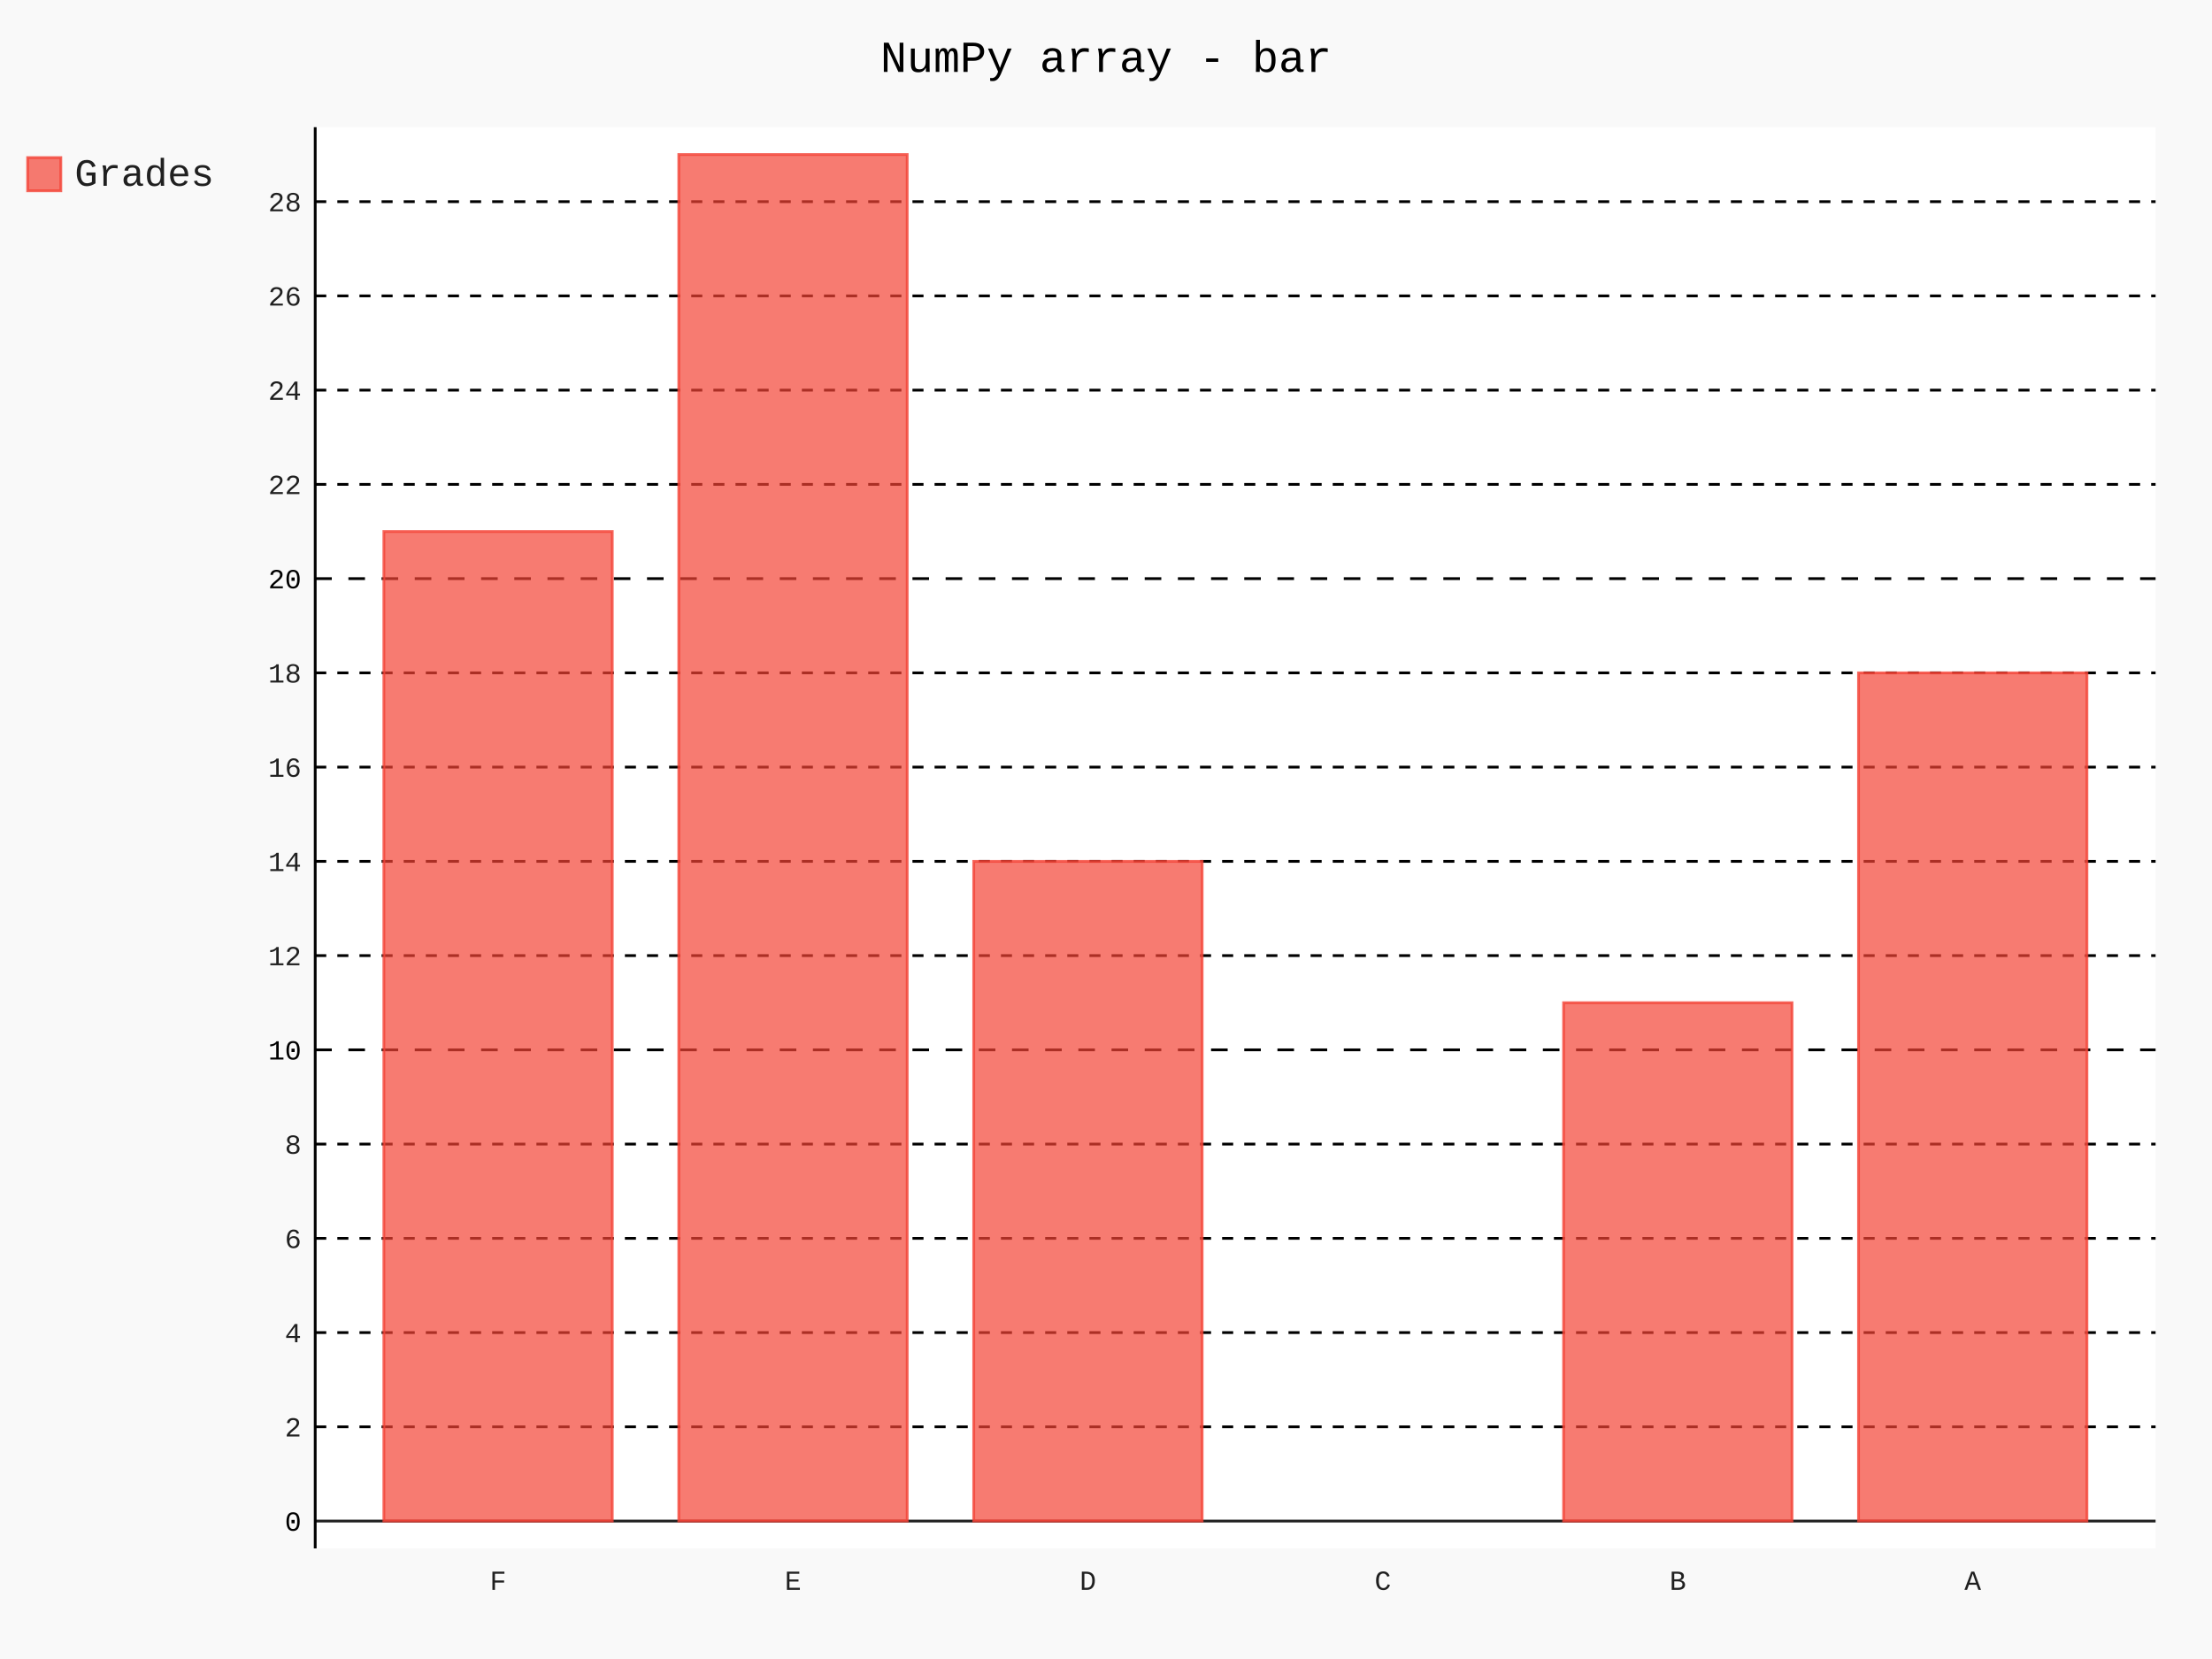
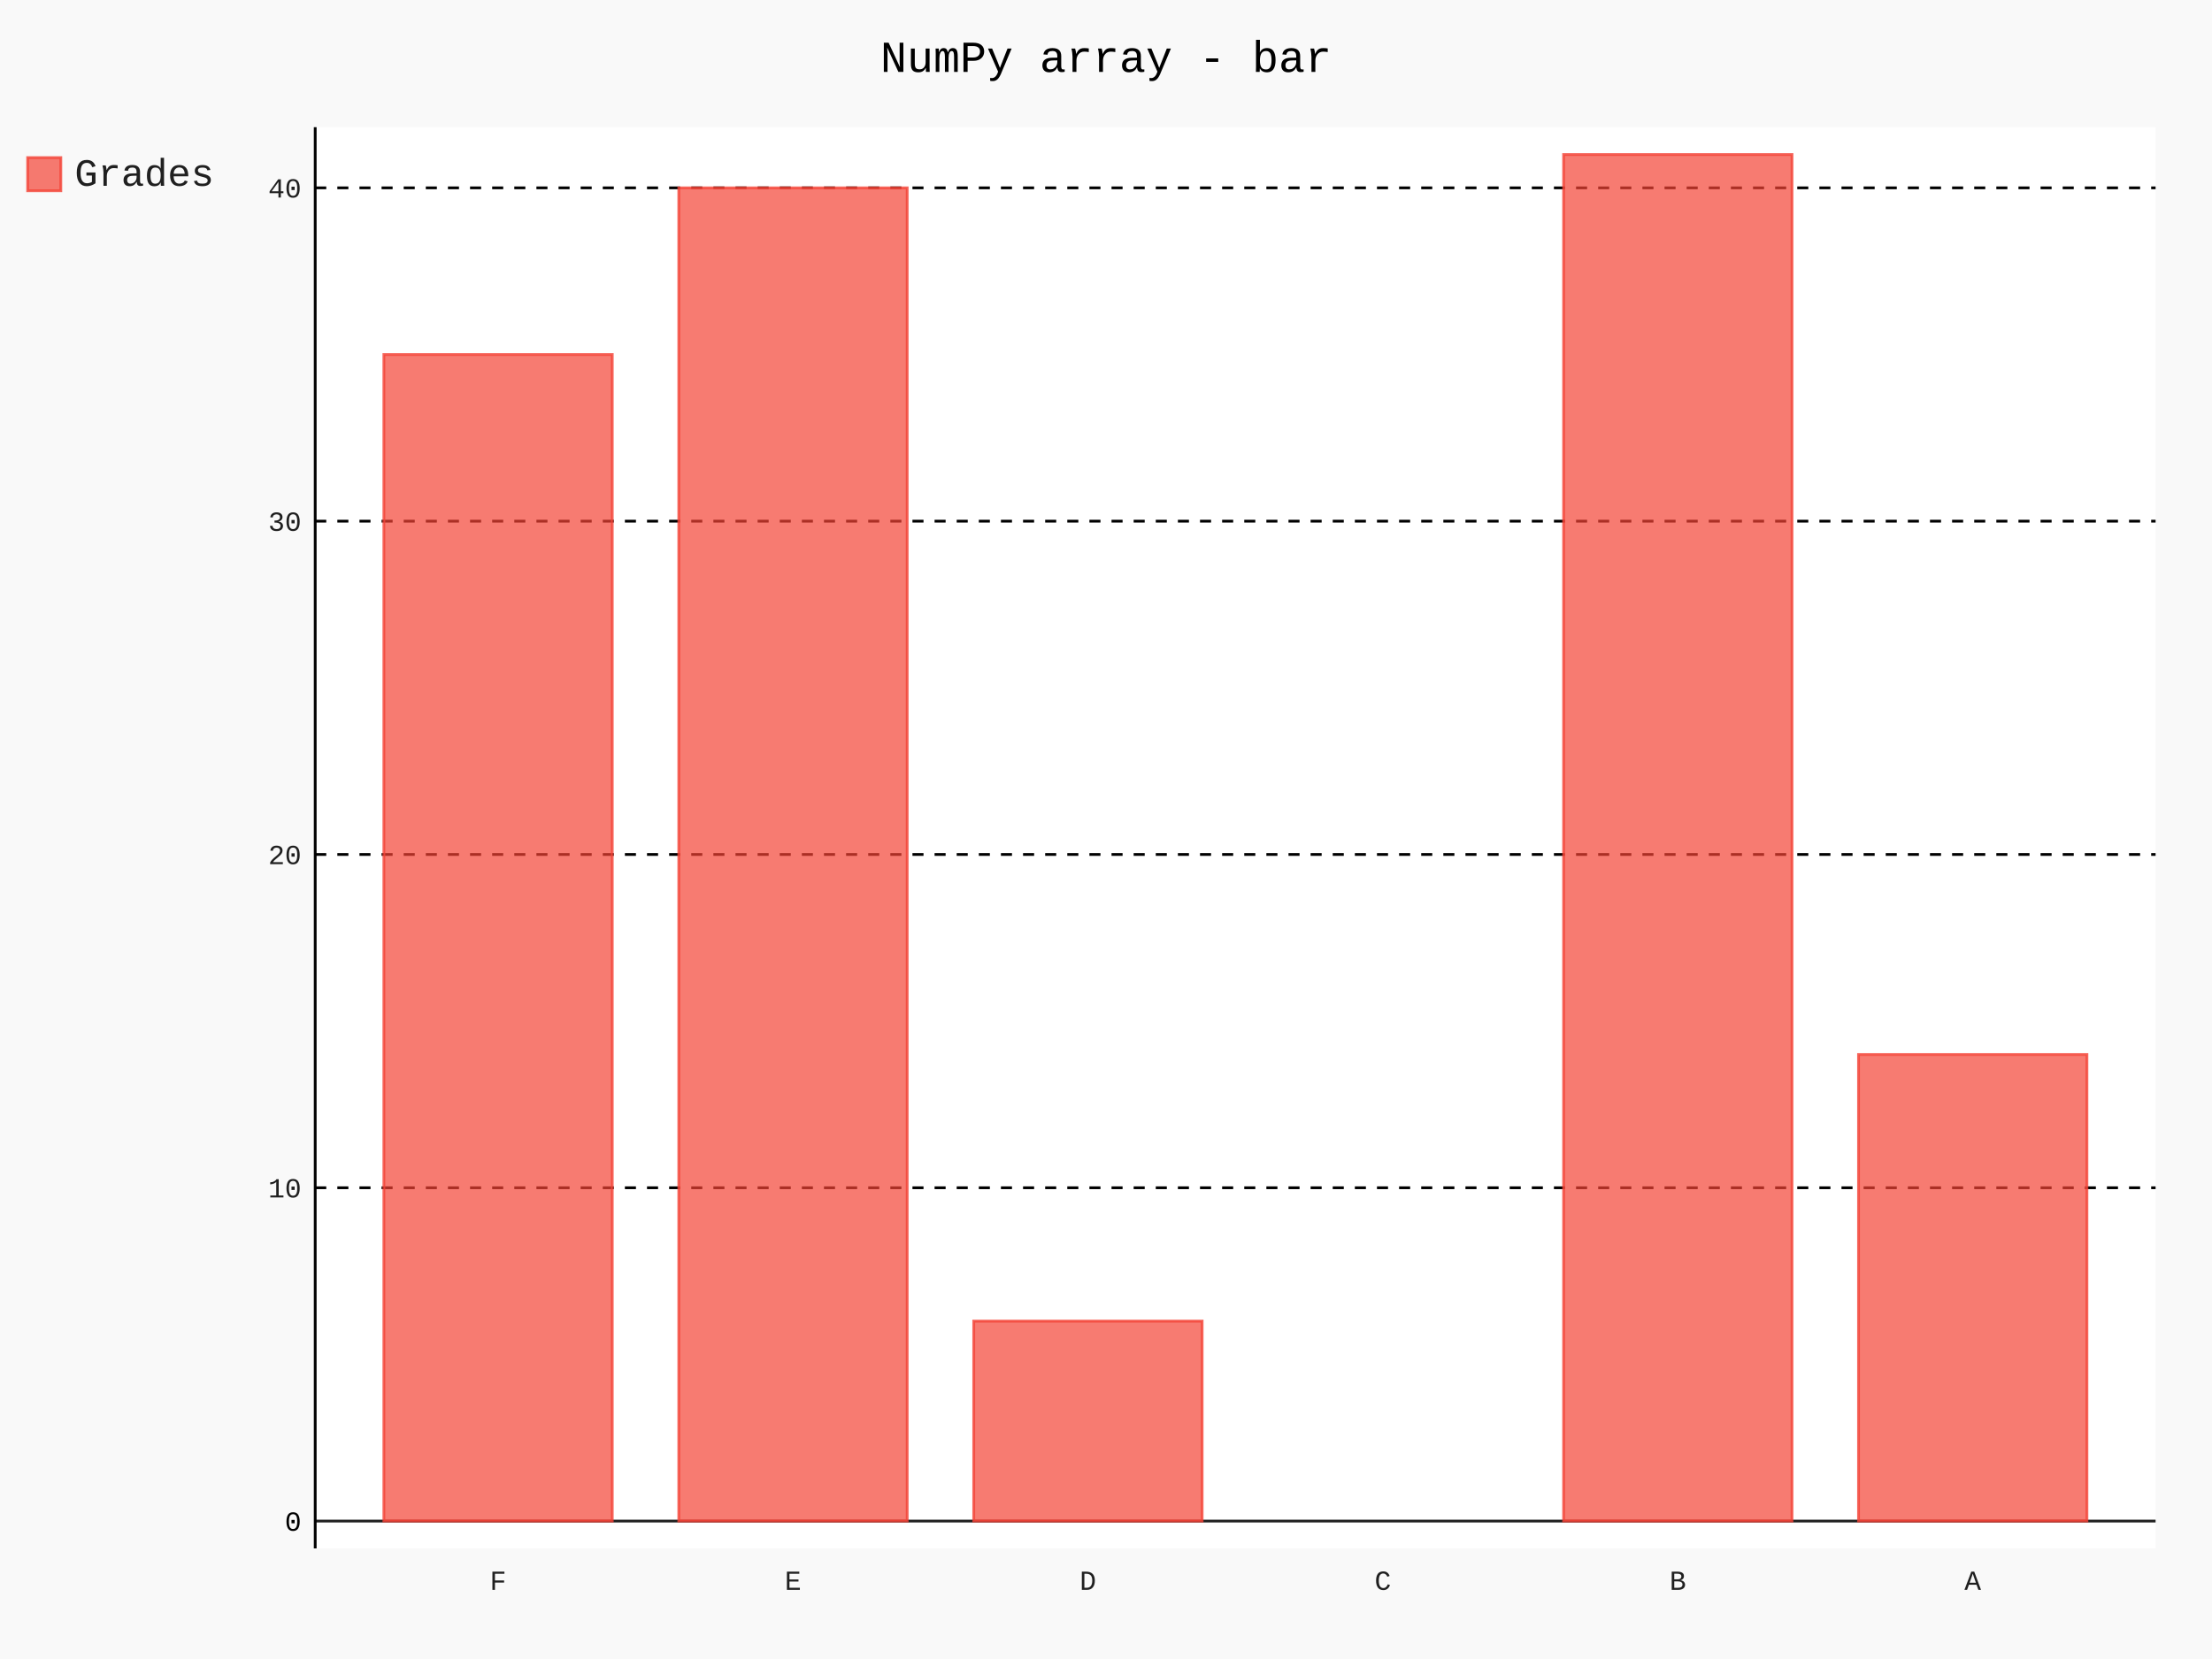
- <svg xmlns="http://www.w3.org/2000/svg" id="chart-1c245ccd-bef6-418e-87b3-2da51f88b067" class="pygal-chart" viewBox="0 0 800 600">
+ <svg xmlns="http://www.w3.org/2000/svg" id="chart-b03472ad-7d11-4a8c-b524-99a2cd691c6d" class="pygal-chart" viewBox="0 0 800 600">
  <defs>
-     <style type="text/css">#chart-1c245ccd-bef6-418e-87b3-2da51f88b067{-webkit-user-select:none;-webkit-font-smoothing:antialiased;font-family:Consolas,"Liberation Mono",Menlo,Courier,monospace}#chart-1c245ccd-bef6-418e-87b3-2da51f88b067 .title{font-family:Consolas,"Liberation Mono",Menlo,Courier,monospace;font-size:16px}#chart-1c245ccd-bef6-418e-87b3-2da51f88b067 .legends .legend text{font-family:Consolas,"Liberation Mono",Menlo,Courier,monospace;font-size:14px}#chart-1c245ccd-bef6-418e-87b3-2da51f88b067 .axis text{font-family:Consolas,"Liberation Mono",Menlo,Courier,monospace;font-size:10px}#chart-1c245ccd-bef6-418e-87b3-2da51f88b067 .axis text.major{font-family:Consolas,"Liberation Mono",Menlo,Courier,monospace;font-size:10px}#chart-1c245ccd-bef6-418e-87b3-2da51f88b067 .text-overlay text.value{font-family:Consolas,"Liberation Mono",Menlo,Courier,monospace;font-size:16px}#chart-1c245ccd-bef6-418e-87b3-2da51f88b067 .text-overlay text.label{font-family:Consolas,"Liberation Mono",Menlo,Courier,monospace;font-size:10px}#chart-1c245ccd-bef6-418e-87b3-2da51f88b067 .tooltip{font-family:Consolas,"Liberation Mono",Menlo,Courier,monospace;font-size:14px}#chart-1c245ccd-bef6-418e-87b3-2da51f88b067 text.no_data{font-family:Consolas,"Liberation Mono",Menlo,Courier,monospace;font-size:64px}
- #chart-1c245ccd-bef6-418e-87b3-2da51f88b067{background-color:rgba(249,249,249,1)}#chart-1c245ccd-bef6-418e-87b3-2da51f88b067 path,#chart-1c245ccd-bef6-418e-87b3-2da51f88b067 line,#chart-1c245ccd-bef6-418e-87b3-2da51f88b067 rect,#chart-1c245ccd-bef6-418e-87b3-2da51f88b067 circle{-webkit-transition:150ms;-moz-transition:150ms;transition:150ms}#chart-1c245ccd-bef6-418e-87b3-2da51f88b067 .graph &gt; .background{fill:rgba(249,249,249,1)}#chart-1c245ccd-bef6-418e-87b3-2da51f88b067 .plot &gt; .background{fill:rgba(255,255,255,1)}#chart-1c245ccd-bef6-418e-87b3-2da51f88b067 .graph{fill:rgba(0,0,0,.87)}#chart-1c245ccd-bef6-418e-87b3-2da51f88b067 text.no_data{fill:rgba(0,0,0,1)}#chart-1c245ccd-bef6-418e-87b3-2da51f88b067 .title{fill:rgba(0,0,0,1)}#chart-1c245ccd-bef6-418e-87b3-2da51f88b067 .legends .legend text{fill:rgba(0,0,0,.87)}#chart-1c245ccd-bef6-418e-87b3-2da51f88b067 .legends .legend:hover text{fill:rgba(0,0,0,1)}#chart-1c245ccd-bef6-418e-87b3-2da51f88b067 .axis .line{stroke:rgba(0,0,0,1)}#chart-1c245ccd-bef6-418e-87b3-2da51f88b067 .axis .guide.line{stroke:rgba(0,0,0,.54)}#chart-1c245ccd-bef6-418e-87b3-2da51f88b067 .axis .major.line{stroke:rgba(0,0,0,.87)}#chart-1c245ccd-bef6-418e-87b3-2da51f88b067 .axis text.major{fill:rgba(0,0,0,1)}#chart-1c245ccd-bef6-418e-87b3-2da51f88b067 .axis.y .guides:hover .guide.line,#chart-1c245ccd-bef6-418e-87b3-2da51f88b067 .line-graph .axis.x .guides:hover .guide.line,#chart-1c245ccd-bef6-418e-87b3-2da51f88b067 .stackedline-graph .axis.x .guides:hover .guide.line,#chart-1c245ccd-bef6-418e-87b3-2da51f88b067 .xy-graph .axis.x .guides:hover .guide.line{stroke:rgba(0,0,0,1)}#chart-1c245ccd-bef6-418e-87b3-2da51f88b067 .axis .guides:hover text{fill:rgba(0,0,0,1)}#chart-1c245ccd-bef6-418e-87b3-2da51f88b067 .reactive{fill-opacity:.7;stroke-opacity:.8;stroke-width:1}#chart-1c245ccd-bef6-418e-87b3-2da51f88b067 .ci{stroke:rgba(0,0,0,.87)}#chart-1c245ccd-bef6-418e-87b3-2da51f88b067 .reactive.active,#chart-1c245ccd-bef6-418e-87b3-2da51f88b067 .active .reactive{fill-opacity:.8;stroke-opacity:.9;stroke-width:4}#chart-1c245ccd-bef6-418e-87b3-2da51f88b067 .ci .reactive.active{stroke-width:1.5}#chart-1c245ccd-bef6-418e-87b3-2da51f88b067 .series text{fill:rgba(0,0,0,1)}#chart-1c245ccd-bef6-418e-87b3-2da51f88b067 .tooltip rect{fill:rgba(255,255,255,1);stroke:rgba(0,0,0,1);-webkit-transition:opacity 150ms;-moz-transition:opacity 150ms;transition:opacity 150ms}#chart-1c245ccd-bef6-418e-87b3-2da51f88b067 .tooltip .label{fill:rgba(0,0,0,.87)}#chart-1c245ccd-bef6-418e-87b3-2da51f88b067 .tooltip .label{fill:rgba(0,0,0,.87)}#chart-1c245ccd-bef6-418e-87b3-2da51f88b067 .tooltip .legend{font-size:.8em;fill:rgba(0,0,0,.54)}#chart-1c245ccd-bef6-418e-87b3-2da51f88b067 .tooltip .x_label{font-size:.6em;fill:rgba(0,0,0,1)}#chart-1c245ccd-bef6-418e-87b3-2da51f88b067 .tooltip .xlink{font-size:.5em;text-decoration:underline}#chart-1c245ccd-bef6-418e-87b3-2da51f88b067 .tooltip .value{font-size:1.5em}#chart-1c245ccd-bef6-418e-87b3-2da51f88b067 .bound{font-size:.5em}#chart-1c245ccd-bef6-418e-87b3-2da51f88b067 .max-value{font-size:.75em;fill:rgba(0,0,0,.54)}#chart-1c245ccd-bef6-418e-87b3-2da51f88b067 .map-element{fill:rgba(255,255,255,1);stroke:rgba(0,0,0,.54) !important}#chart-1c245ccd-bef6-418e-87b3-2da51f88b067 .map-element .reactive{fill-opacity:inherit;stroke-opacity:inherit}#chart-1c245ccd-bef6-418e-87b3-2da51f88b067 .color-0,#chart-1c245ccd-bef6-418e-87b3-2da51f88b067 .color-0 a:visited{stroke:#F44336;fill:#F44336}#chart-1c245ccd-bef6-418e-87b3-2da51f88b067 .text-overlay .color-0 text{fill:black}
- #chart-1c245ccd-bef6-418e-87b3-2da51f88b067 text.no_data{text-anchor:middle}#chart-1c245ccd-bef6-418e-87b3-2da51f88b067 .guide.line{fill:none}#chart-1c245ccd-bef6-418e-87b3-2da51f88b067 .centered{text-anchor:middle}#chart-1c245ccd-bef6-418e-87b3-2da51f88b067 .title{text-anchor:middle}#chart-1c245ccd-bef6-418e-87b3-2da51f88b067 .legends .legend text{fill-opacity:1}#chart-1c245ccd-bef6-418e-87b3-2da51f88b067 .axis.x text{text-anchor:middle}#chart-1c245ccd-bef6-418e-87b3-2da51f88b067 .axis.x:not(.web) text[transform]{text-anchor:start}#chart-1c245ccd-bef6-418e-87b3-2da51f88b067 .axis.x:not(.web) text[transform].backwards{text-anchor:end}#chart-1c245ccd-bef6-418e-87b3-2da51f88b067 .axis.y text{text-anchor:end}#chart-1c245ccd-bef6-418e-87b3-2da51f88b067 .axis.y text[transform].backwards{text-anchor:start}#chart-1c245ccd-bef6-418e-87b3-2da51f88b067 .axis.y2 text{text-anchor:start}#chart-1c245ccd-bef6-418e-87b3-2da51f88b067 .axis.y2 text[transform].backwards{text-anchor:end}#chart-1c245ccd-bef6-418e-87b3-2da51f88b067 .axis .guide.line{stroke-dasharray:4,4;stroke:black}#chart-1c245ccd-bef6-418e-87b3-2da51f88b067 .axis .major.guide.line{stroke-dasharray:6,6;stroke:black}#chart-1c245ccd-bef6-418e-87b3-2da51f88b067 .horizontal .axis.y .guide.line,#chart-1c245ccd-bef6-418e-87b3-2da51f88b067 .horizontal .axis.y2 .guide.line,#chart-1c245ccd-bef6-418e-87b3-2da51f88b067 .vertical .axis.x .guide.line{opacity:0}#chart-1c245ccd-bef6-418e-87b3-2da51f88b067 .horizontal .axis.always_show .guide.line,#chart-1c245ccd-bef6-418e-87b3-2da51f88b067 .vertical .axis.always_show .guide.line{opacity:1 !important}#chart-1c245ccd-bef6-418e-87b3-2da51f88b067 .axis.y .guides:hover .guide.line,#chart-1c245ccd-bef6-418e-87b3-2da51f88b067 .axis.y2 .guides:hover .guide.line,#chart-1c245ccd-bef6-418e-87b3-2da51f88b067 .axis.x .guides:hover .guide.line{opacity:1}#chart-1c245ccd-bef6-418e-87b3-2da51f88b067 .axis .guides:hover text{opacity:1}#chart-1c245ccd-bef6-418e-87b3-2da51f88b067 .nofill{fill:none}#chart-1c245ccd-bef6-418e-87b3-2da51f88b067 .subtle-fill{fill-opacity:.2}#chart-1c245ccd-bef6-418e-87b3-2da51f88b067 .dot{stroke-width:1px;fill-opacity:1;stroke-opacity:1}#chart-1c245ccd-bef6-418e-87b3-2da51f88b067 .dot.active{stroke-width:5px}#chart-1c245ccd-bef6-418e-87b3-2da51f88b067 .dot.negative{fill:transparent}#chart-1c245ccd-bef6-418e-87b3-2da51f88b067 text,#chart-1c245ccd-bef6-418e-87b3-2da51f88b067 tspan{stroke:none !important}#chart-1c245ccd-bef6-418e-87b3-2da51f88b067 .series text.active{opacity:1}#chart-1c245ccd-bef6-418e-87b3-2da51f88b067 .tooltip rect{fill-opacity:.95;stroke-width:.5}#chart-1c245ccd-bef6-418e-87b3-2da51f88b067 .tooltip text{fill-opacity:1}#chart-1c245ccd-bef6-418e-87b3-2da51f88b067 .showable{visibility:hidden}#chart-1c245ccd-bef6-418e-87b3-2da51f88b067 .showable.shown{visibility:visible}#chart-1c245ccd-bef6-418e-87b3-2da51f88b067 .gauge-background{fill:rgba(229,229,229,1);stroke:none}#chart-1c245ccd-bef6-418e-87b3-2da51f88b067 .bg-lines{stroke:rgba(249,249,249,1);stroke-width:2px}</style>
+     <style type="text/css">#chart-b03472ad-7d11-4a8c-b524-99a2cd691c6d{-webkit-user-select:none;-webkit-font-smoothing:antialiased;font-family:Consolas,"Liberation Mono",Menlo,Courier,monospace}#chart-b03472ad-7d11-4a8c-b524-99a2cd691c6d .title{font-family:Consolas,"Liberation Mono",Menlo,Courier,monospace;font-size:16px}#chart-b03472ad-7d11-4a8c-b524-99a2cd691c6d .legends .legend text{font-family:Consolas,"Liberation Mono",Menlo,Courier,monospace;font-size:14px}#chart-b03472ad-7d11-4a8c-b524-99a2cd691c6d .axis text{font-family:Consolas,"Liberation Mono",Menlo,Courier,monospace;font-size:10px}#chart-b03472ad-7d11-4a8c-b524-99a2cd691c6d .axis text.major{font-family:Consolas,"Liberation Mono",Menlo,Courier,monospace;font-size:10px}#chart-b03472ad-7d11-4a8c-b524-99a2cd691c6d .text-overlay text.value{font-family:Consolas,"Liberation Mono",Menlo,Courier,monospace;font-size:16px}#chart-b03472ad-7d11-4a8c-b524-99a2cd691c6d .text-overlay text.label{font-family:Consolas,"Liberation Mono",Menlo,Courier,monospace;font-size:10px}#chart-b03472ad-7d11-4a8c-b524-99a2cd691c6d .tooltip{font-family:Consolas,"Liberation Mono",Menlo,Courier,monospace;font-size:14px}#chart-b03472ad-7d11-4a8c-b524-99a2cd691c6d text.no_data{font-family:Consolas,"Liberation Mono",Menlo,Courier,monospace;font-size:64px}
+ #chart-b03472ad-7d11-4a8c-b524-99a2cd691c6d{background-color:rgba(249,249,249,1)}#chart-b03472ad-7d11-4a8c-b524-99a2cd691c6d path,#chart-b03472ad-7d11-4a8c-b524-99a2cd691c6d line,#chart-b03472ad-7d11-4a8c-b524-99a2cd691c6d rect,#chart-b03472ad-7d11-4a8c-b524-99a2cd691c6d circle{-webkit-transition:150ms;-moz-transition:150ms;transition:150ms}#chart-b03472ad-7d11-4a8c-b524-99a2cd691c6d .graph &gt; .background{fill:rgba(249,249,249,1)}#chart-b03472ad-7d11-4a8c-b524-99a2cd691c6d .plot &gt; .background{fill:rgba(255,255,255,1)}#chart-b03472ad-7d11-4a8c-b524-99a2cd691c6d .graph{fill:rgba(0,0,0,.87)}#chart-b03472ad-7d11-4a8c-b524-99a2cd691c6d text.no_data{fill:rgba(0,0,0,1)}#chart-b03472ad-7d11-4a8c-b524-99a2cd691c6d .title{fill:rgba(0,0,0,1)}#chart-b03472ad-7d11-4a8c-b524-99a2cd691c6d .legends .legend text{fill:rgba(0,0,0,.87)}#chart-b03472ad-7d11-4a8c-b524-99a2cd691c6d .legends .legend:hover text{fill:rgba(0,0,0,1)}#chart-b03472ad-7d11-4a8c-b524-99a2cd691c6d .axis .line{stroke:rgba(0,0,0,1)}#chart-b03472ad-7d11-4a8c-b524-99a2cd691c6d .axis .guide.line{stroke:rgba(0,0,0,.54)}#chart-b03472ad-7d11-4a8c-b524-99a2cd691c6d .axis .major.line{stroke:rgba(0,0,0,.87)}#chart-b03472ad-7d11-4a8c-b524-99a2cd691c6d .axis text.major{fill:rgba(0,0,0,1)}#chart-b03472ad-7d11-4a8c-b524-99a2cd691c6d .axis.y .guides:hover .guide.line,#chart-b03472ad-7d11-4a8c-b524-99a2cd691c6d .line-graph .axis.x .guides:hover .guide.line,#chart-b03472ad-7d11-4a8c-b524-99a2cd691c6d .stackedline-graph .axis.x .guides:hover .guide.line,#chart-b03472ad-7d11-4a8c-b524-99a2cd691c6d .xy-graph .axis.x .guides:hover .guide.line{stroke:rgba(0,0,0,1)}#chart-b03472ad-7d11-4a8c-b524-99a2cd691c6d .axis .guides:hover text{fill:rgba(0,0,0,1)}#chart-b03472ad-7d11-4a8c-b524-99a2cd691c6d .reactive{fill-opacity:.7;stroke-opacity:.8;stroke-width:1}#chart-b03472ad-7d11-4a8c-b524-99a2cd691c6d .ci{stroke:rgba(0,0,0,.87)}#chart-b03472ad-7d11-4a8c-b524-99a2cd691c6d .reactive.active,#chart-b03472ad-7d11-4a8c-b524-99a2cd691c6d .active .reactive{fill-opacity:.8;stroke-opacity:.9;stroke-width:4}#chart-b03472ad-7d11-4a8c-b524-99a2cd691c6d .ci .reactive.active{stroke-width:1.5}#chart-b03472ad-7d11-4a8c-b524-99a2cd691c6d .series text{fill:rgba(0,0,0,1)}#chart-b03472ad-7d11-4a8c-b524-99a2cd691c6d .tooltip rect{fill:rgba(255,255,255,1);stroke:rgba(0,0,0,1);-webkit-transition:opacity 150ms;-moz-transition:opacity 150ms;transition:opacity 150ms}#chart-b03472ad-7d11-4a8c-b524-99a2cd691c6d .tooltip .label{fill:rgba(0,0,0,.87)}#chart-b03472ad-7d11-4a8c-b524-99a2cd691c6d .tooltip .label{fill:rgba(0,0,0,.87)}#chart-b03472ad-7d11-4a8c-b524-99a2cd691c6d .tooltip .legend{font-size:.8em;fill:rgba(0,0,0,.54)}#chart-b03472ad-7d11-4a8c-b524-99a2cd691c6d .tooltip .x_label{font-size:.6em;fill:rgba(0,0,0,1)}#chart-b03472ad-7d11-4a8c-b524-99a2cd691c6d .tooltip .xlink{font-size:.5em;text-decoration:underline}#chart-b03472ad-7d11-4a8c-b524-99a2cd691c6d .tooltip .value{font-size:1.5em}#chart-b03472ad-7d11-4a8c-b524-99a2cd691c6d .bound{font-size:.5em}#chart-b03472ad-7d11-4a8c-b524-99a2cd691c6d .max-value{font-size:.75em;fill:rgba(0,0,0,.54)}#chart-b03472ad-7d11-4a8c-b524-99a2cd691c6d .map-element{fill:rgba(255,255,255,1);stroke:rgba(0,0,0,.54) !important}#chart-b03472ad-7d11-4a8c-b524-99a2cd691c6d .map-element .reactive{fill-opacity:inherit;stroke-opacity:inherit}#chart-b03472ad-7d11-4a8c-b524-99a2cd691c6d .color-0,#chart-b03472ad-7d11-4a8c-b524-99a2cd691c6d .color-0 a:visited{stroke:#F44336;fill:#F44336}#chart-b03472ad-7d11-4a8c-b524-99a2cd691c6d .text-overlay .color-0 text{fill:black}
+ #chart-b03472ad-7d11-4a8c-b524-99a2cd691c6d text.no_data{text-anchor:middle}#chart-b03472ad-7d11-4a8c-b524-99a2cd691c6d .guide.line{fill:none}#chart-b03472ad-7d11-4a8c-b524-99a2cd691c6d .centered{text-anchor:middle}#chart-b03472ad-7d11-4a8c-b524-99a2cd691c6d .title{text-anchor:middle}#chart-b03472ad-7d11-4a8c-b524-99a2cd691c6d .legends .legend text{fill-opacity:1}#chart-b03472ad-7d11-4a8c-b524-99a2cd691c6d .axis.x text{text-anchor:middle}#chart-b03472ad-7d11-4a8c-b524-99a2cd691c6d .axis.x:not(.web) text[transform]{text-anchor:start}#chart-b03472ad-7d11-4a8c-b524-99a2cd691c6d .axis.x:not(.web) text[transform].backwards{text-anchor:end}#chart-b03472ad-7d11-4a8c-b524-99a2cd691c6d .axis.y text{text-anchor:end}#chart-b03472ad-7d11-4a8c-b524-99a2cd691c6d .axis.y text[transform].backwards{text-anchor:start}#chart-b03472ad-7d11-4a8c-b524-99a2cd691c6d .axis.y2 text{text-anchor:start}#chart-b03472ad-7d11-4a8c-b524-99a2cd691c6d .axis.y2 text[transform].backwards{text-anchor:end}#chart-b03472ad-7d11-4a8c-b524-99a2cd691c6d .axis .guide.line{stroke-dasharray:4,4;stroke:black}#chart-b03472ad-7d11-4a8c-b524-99a2cd691c6d .axis .major.guide.line{stroke-dasharray:6,6;stroke:black}#chart-b03472ad-7d11-4a8c-b524-99a2cd691c6d .horizontal .axis.y .guide.line,#chart-b03472ad-7d11-4a8c-b524-99a2cd691c6d .horizontal .axis.y2 .guide.line,#chart-b03472ad-7d11-4a8c-b524-99a2cd691c6d .vertical .axis.x .guide.line{opacity:0}#chart-b03472ad-7d11-4a8c-b524-99a2cd691c6d .horizontal .axis.always_show .guide.line,#chart-b03472ad-7d11-4a8c-b524-99a2cd691c6d .vertical .axis.always_show .guide.line{opacity:1 !important}#chart-b03472ad-7d11-4a8c-b524-99a2cd691c6d .axis.y .guides:hover .guide.line,#chart-b03472ad-7d11-4a8c-b524-99a2cd691c6d .axis.y2 .guides:hover .guide.line,#chart-b03472ad-7d11-4a8c-b524-99a2cd691c6d .axis.x .guides:hover .guide.line{opacity:1}#chart-b03472ad-7d11-4a8c-b524-99a2cd691c6d .axis .guides:hover text{opacity:1}#chart-b03472ad-7d11-4a8c-b524-99a2cd691c6d .nofill{fill:none}#chart-b03472ad-7d11-4a8c-b524-99a2cd691c6d .subtle-fill{fill-opacity:.2}#chart-b03472ad-7d11-4a8c-b524-99a2cd691c6d .dot{stroke-width:1px;fill-opacity:1;stroke-opacity:1}#chart-b03472ad-7d11-4a8c-b524-99a2cd691c6d .dot.active{stroke-width:5px}#chart-b03472ad-7d11-4a8c-b524-99a2cd691c6d .dot.negative{fill:transparent}#chart-b03472ad-7d11-4a8c-b524-99a2cd691c6d text,#chart-b03472ad-7d11-4a8c-b524-99a2cd691c6d tspan{stroke:none !important}#chart-b03472ad-7d11-4a8c-b524-99a2cd691c6d .series text.active{opacity:1}#chart-b03472ad-7d11-4a8c-b524-99a2cd691c6d .tooltip rect{fill-opacity:.95;stroke-width:.5}#chart-b03472ad-7d11-4a8c-b524-99a2cd691c6d .tooltip text{fill-opacity:1}#chart-b03472ad-7d11-4a8c-b524-99a2cd691c6d .showable{visibility:hidden}#chart-b03472ad-7d11-4a8c-b524-99a2cd691c6d .showable.shown{visibility:visible}#chart-b03472ad-7d11-4a8c-b524-99a2cd691c6d .gauge-background{fill:rgba(229,229,229,1);stroke:none}#chart-b03472ad-7d11-4a8c-b524-99a2cd691c6d .bg-lines{stroke:rgba(249,249,249,1);stroke-width:2px}</style>
  </defs>
  <g class="graph bar-graph vertical">
    <rect x="0" y="0" width="800" height="600" class="background" />
    <g transform="translate(114, 46)" class="plot">
      <rect x="0" y="0" width="665.6" height="514" class="background" />
      <g class="axis y always_show">
        <g class="guides">
          <path d="M0 504.115 h665.6" class="axis major line" />
          <text x="-5" y="507.615" class="major">0</text>
        </g>
        <g class="guides">
-           <path d="M0 470.031 h665.6" class="guide line" />
-           <text x="-5" y="473.531" class="">2</text>
+           <path d="M0 383.571 h665.6" class="guide line" />
+           <text x="-5" y="387.071" class="">10</text>
        </g>
        <g class="guides">
-           <path d="M0 435.946 h665.6" class="guide line" />
-           <text x="-5" y="439.446" class="">4</text>
+           <path d="M0 263.027 h665.6" class="guide line" />
+           <text x="-5" y="266.527" class="">20</text>
        </g>
        <g class="guides">
-           <path d="M0 401.861 h665.6" class="guide line" />
-           <text x="-5" y="405.361" class="">6</text>
+           <path d="M0 142.483 h665.6" class="guide line" />
+           <text x="-5" y="145.983" class="">30</text>
        </g>
        <g class="guides">
-           <path d="M0 367.776 h665.6" class="guide line" />
-           <text x="-5" y="371.276" class="">8</text>
-         </g>
-         <g class="guides">
-           <path d="M0 333.691 h665.6" class="major guide line" />
-           <text x="-5" y="337.191" class="major">10</text>
-         </g>
-         <g class="guides">
-           <path d="M0 299.606 h665.6" class="guide line" />
-           <text x="-5" y="303.106" class="">12</text>
-         </g>
-         <g class="guides">
-           <path d="M0 265.521 h665.6" class="guide line" />
-           <text x="-5" y="269.021" class="">14</text>
-         </g>
-         <g class="guides">
-           <path d="M0 231.436 h665.6" class="guide line" />
-           <text x="-5" y="234.936" class="">16</text>
-         </g>
-         <g class="guides">
-           <path d="M0 197.351 h665.6" class="guide line" />
-           <text x="-5" y="200.851" class="">18</text>
-         </g>
-         <g class="guides">
-           <path d="M0 163.267 h665.6" class="major guide line" />
-           <text x="-5" y="166.767" class="major">20</text>
-         </g>
-         <g class="guides">
-           <path d="M0 129.182 h665.6" class="guide line" />
-           <text x="-5" y="132.682" class="">22</text>
-         </g>
-         <g class="guides">
-           <path d="M0 95.097 h665.6" class="guide line" />
-           <text x="-5" y="98.597" class="">24</text>
-         </g>
-         <g class="guides">
-           <path d="M0 61.012 h665.6" class="guide line" />
-           <text x="-5" y="64.512" class="">26</text>
-         </g>
-         <g class="guides">
-           <path d="M0 26.927 h665.6" class="guide line" />
-           <text x="-5" y="30.427" class="">28</text>
+           <path d="M0 21.939 h665.6" class="guide line" />
+           <text x="-5" y="25.439" class="">40</text>
        </g>
      </g>
      <g class="axis x">
        <path d="M0 0 v514" class="line" />
        <g class="guides">
          <path d="M66.133 0 v514" class="guide line" />
          <text x="66.133" y="529.0" class="">F</text>
        </g>
        <g class="guides">
          <path d="M172.8 0 v514" class="guide line" />
          <text x="172.8" y="529.0" class="">E</text>
        </g>
        <g class="guides">
          <path d="M279.467 0 v514" class="guide line" />
          <text x="279.467" y="529.0" class="">D</text>
        </g>
        <g class="guides">
          <path d="M386.133 0 v514" class="guide line" />
          <text x="386.133" y="529.0" class="">C</text>
        </g>
        <g class="guides">
          <path d="M492.8 0 v514" class="guide line" />
          <text x="492.8" y="529.0" class="">B</text>
        </g>
        <g class="guides">
          <path d="M599.467 0 v514" class="guide line" />
          <text x="599.467" y="529.0" class="">A</text>
        </g>
      </g>
      <g class="series serie-0 color-0">
        <g class="bars">
          <g class="bar">
-             <rect x="24.832" y="146.224" rx="0" ry="0" width="82.603" height="357.891" class="rect reactive tooltip-trigger" />
+             <rect x="24.832" y="82.211" rx="0" ry="0" width="82.603" height="421.904" class="rect reactive tooltip-trigger" />
          </g>
          <g class="bar">
-             <rect x="131.499" y="9.885" rx="0" ry="0" width="82.603" height="494.231" class="rect reactive tooltip-trigger" />
+             <rect x="131.499" y="21.939" rx="0" ry="0" width="82.603" height="482.176" class="rect reactive tooltip-trigger" />
          </g>
          <g class="bar">
-             <rect x="238.165" y="265.521" rx="0" ry="0" width="82.603" height="238.594" class="rect reactive tooltip-trigger" />
+             <rect x="238.165" y="431.789" rx="0" ry="0" width="82.603" height="72.326" class="rect reactive tooltip-trigger" />
          </g>
          <g class="bar">
            <rect x="344.832" y="504.115" rx="0" ry="0" width="82.603" height="0.0" class="rect reactive tooltip-trigger" />
          </g>
          <g class="bar">
-             <rect x="451.499" y="316.649" rx="0" ry="0" width="82.603" height="187.467" class="rect reactive tooltip-trigger" />
+             <rect x="451.499" y="9.885" rx="0" ry="0" width="82.603" height="494.231" class="rect reactive tooltip-trigger" />
          </g>
          <g class="bar">
-             <rect x="558.165" y="197.351" rx="0" ry="0" width="82.603" height="306.764" class="rect reactive tooltip-trigger" />
+             <rect x="558.165" y="335.354" rx="0" ry="0" width="82.603" height="168.762" class="rect reactive tooltip-trigger" />
          </g>
        </g>
      </g>
    </g>
    <g class="titles">
      <text x="400.0" y="26" class="title plot_title">NumPy array - bar</text>
    </g>
    <g transform="translate(114, 46)" class="plot overlay">
      <g class="series serie-0 color-0" />
    </g>
    <g transform="translate(114, 46)" class="plot text-overlay">
      <g class="series serie-0 color-0" />
    </g>
    <g transform="translate(114, 46)" class="plot tooltip-overlay">
      <g transform="translate(0 0)" style="opacity: 0" class="tooltip">
        <rect rx="0" ry="0" width="0" height="0" class="tooltip-box" />
        <g class="text" />
      </g>
    </g>
    <g transform="translate(10, 56)" class="legends">
      <g id="activate-serie-0" class="legend reactive activate-serie">
        <rect x="0.0" y="1.0" width="12" height="12" class="color-0 reactive" />
        <text x="17.0" y="11.2">Grades</text>
      </g>
    </g>
    <g transform="translate(790, 56)" class="legends" />
  </g>
</svg>
